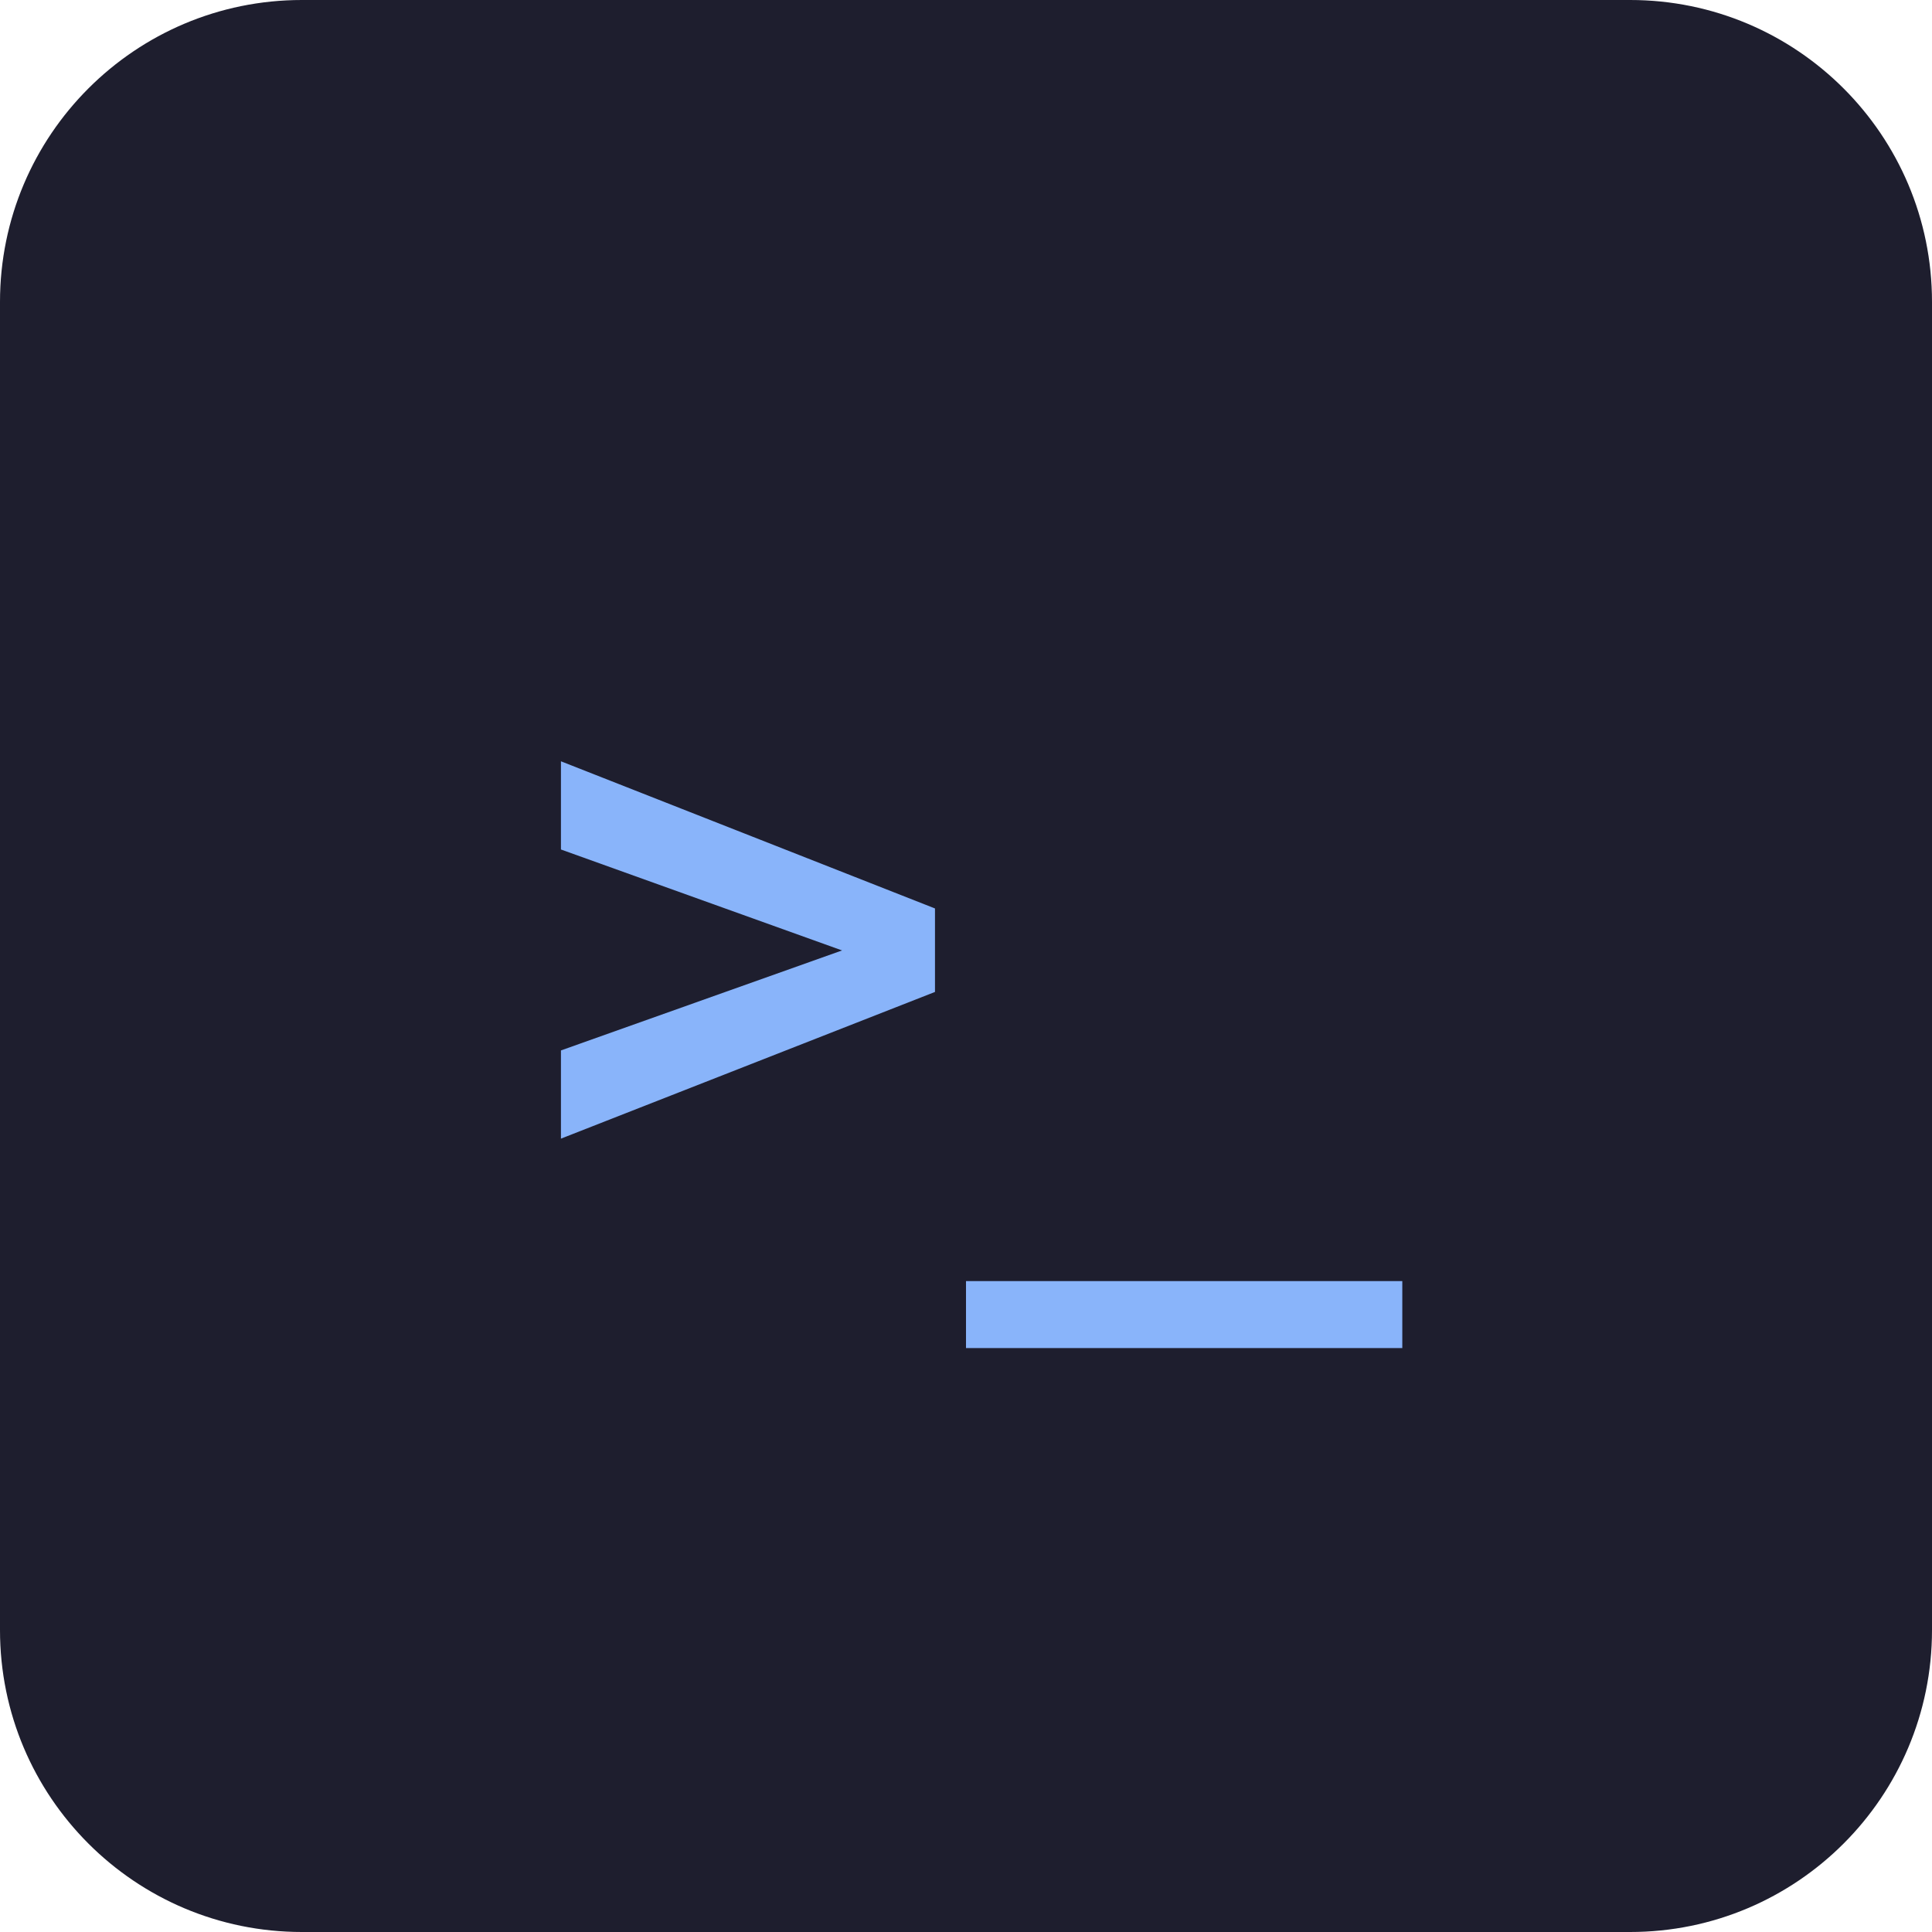
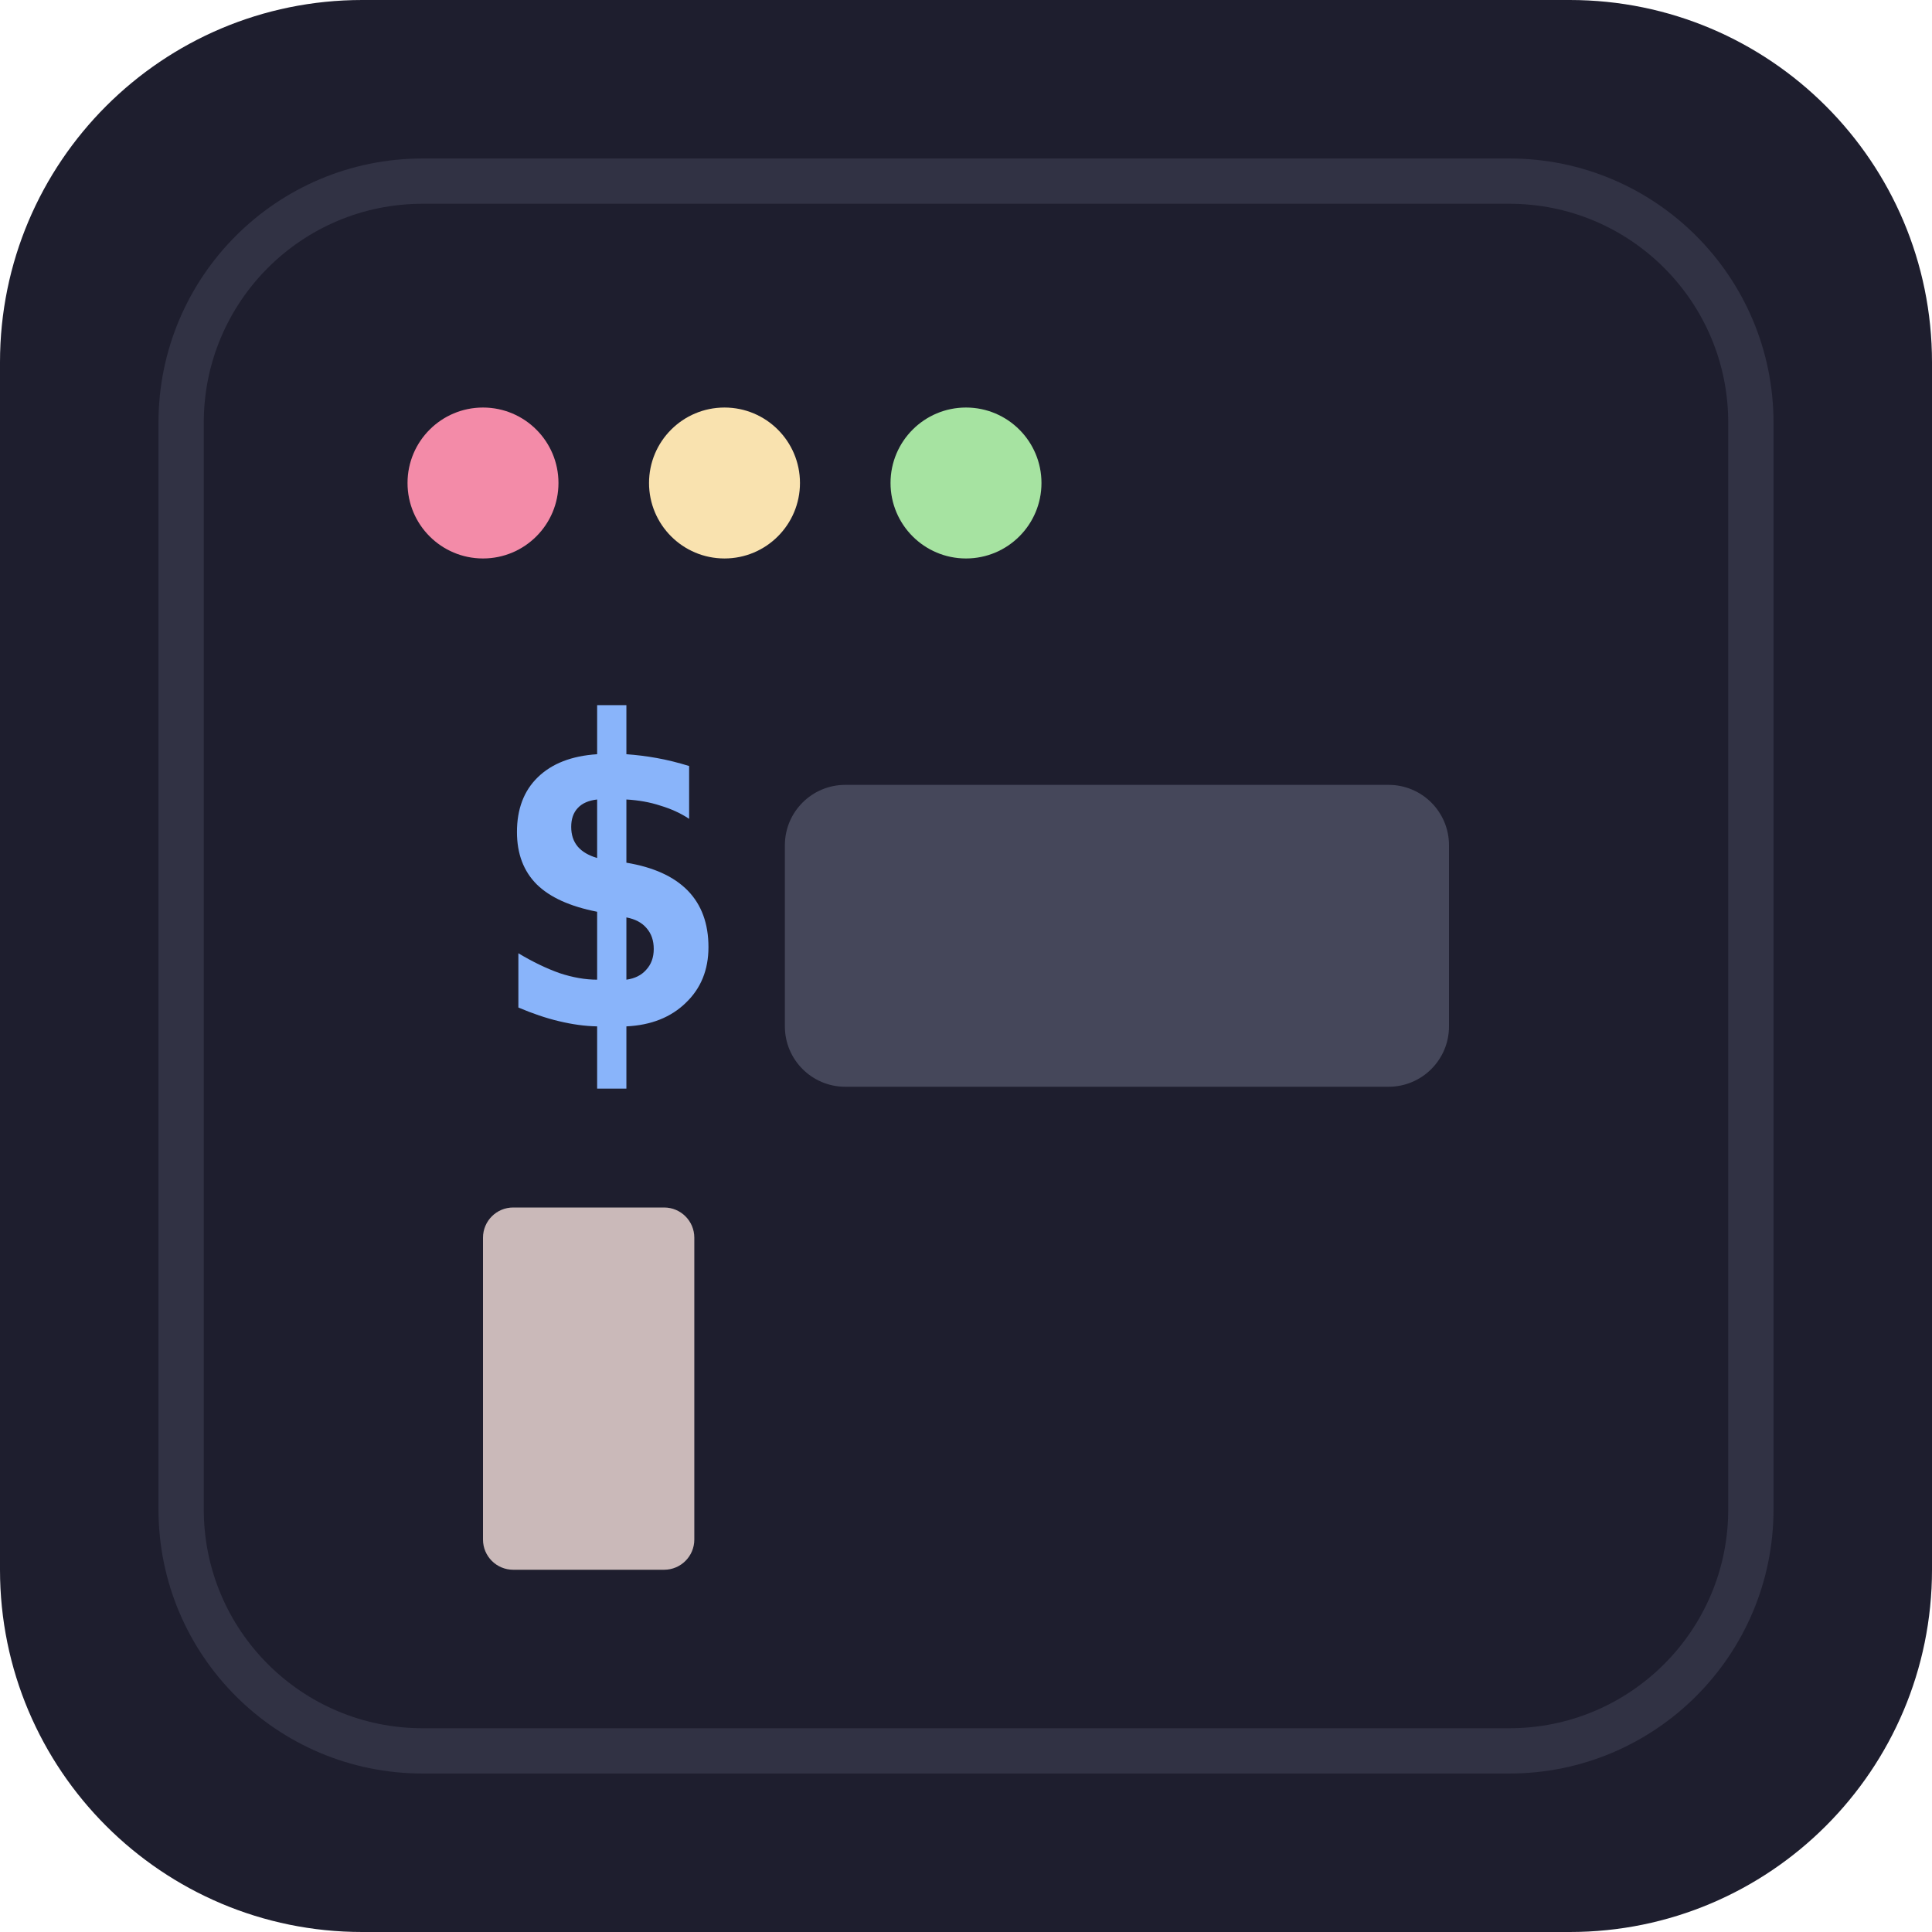
<svg xmlns="http://www.w3.org/2000/svg" width="64" height="64" viewBox="0 0 64 64">
-   <rect width="64" height="64" rx="10" fill="#1e1e2e" />
-   <text x="32" y="39" font-family="Consolas,monospace" font-size="24" font-weight="bold" fill="#89b4fa" text-anchor="middle">&gt;_</text>
+   <rect width="64" height="64" rx="12" fill="#1e1e2e" />
+   <rect x="6" y="6" width="52" height="52" rx="8" fill="none" stroke="#313244" stroke-width="1.5" />
+   <circle cx="16" cy="16" r="2.5" fill="#f38ba8" />
+   <circle cx="24" cy="16" r="2.5" fill="#f9e2af" />
+   <circle cx="32" cy="16" r="2.5" fill="#a6e3a1" />
+   <text x="16" y="34" font-family="Consolas,monospace" font-size="14" font-weight="bold" fill="#89b4fa">$</text>
+   <rect x="26" y="26" width="22" height="10" rx="2" fill="#45475a" />
+   <rect x="16" y="40" width="7" height="12" rx="1" fill="#f5e0dc" opacity="0.8" />
</svg>
